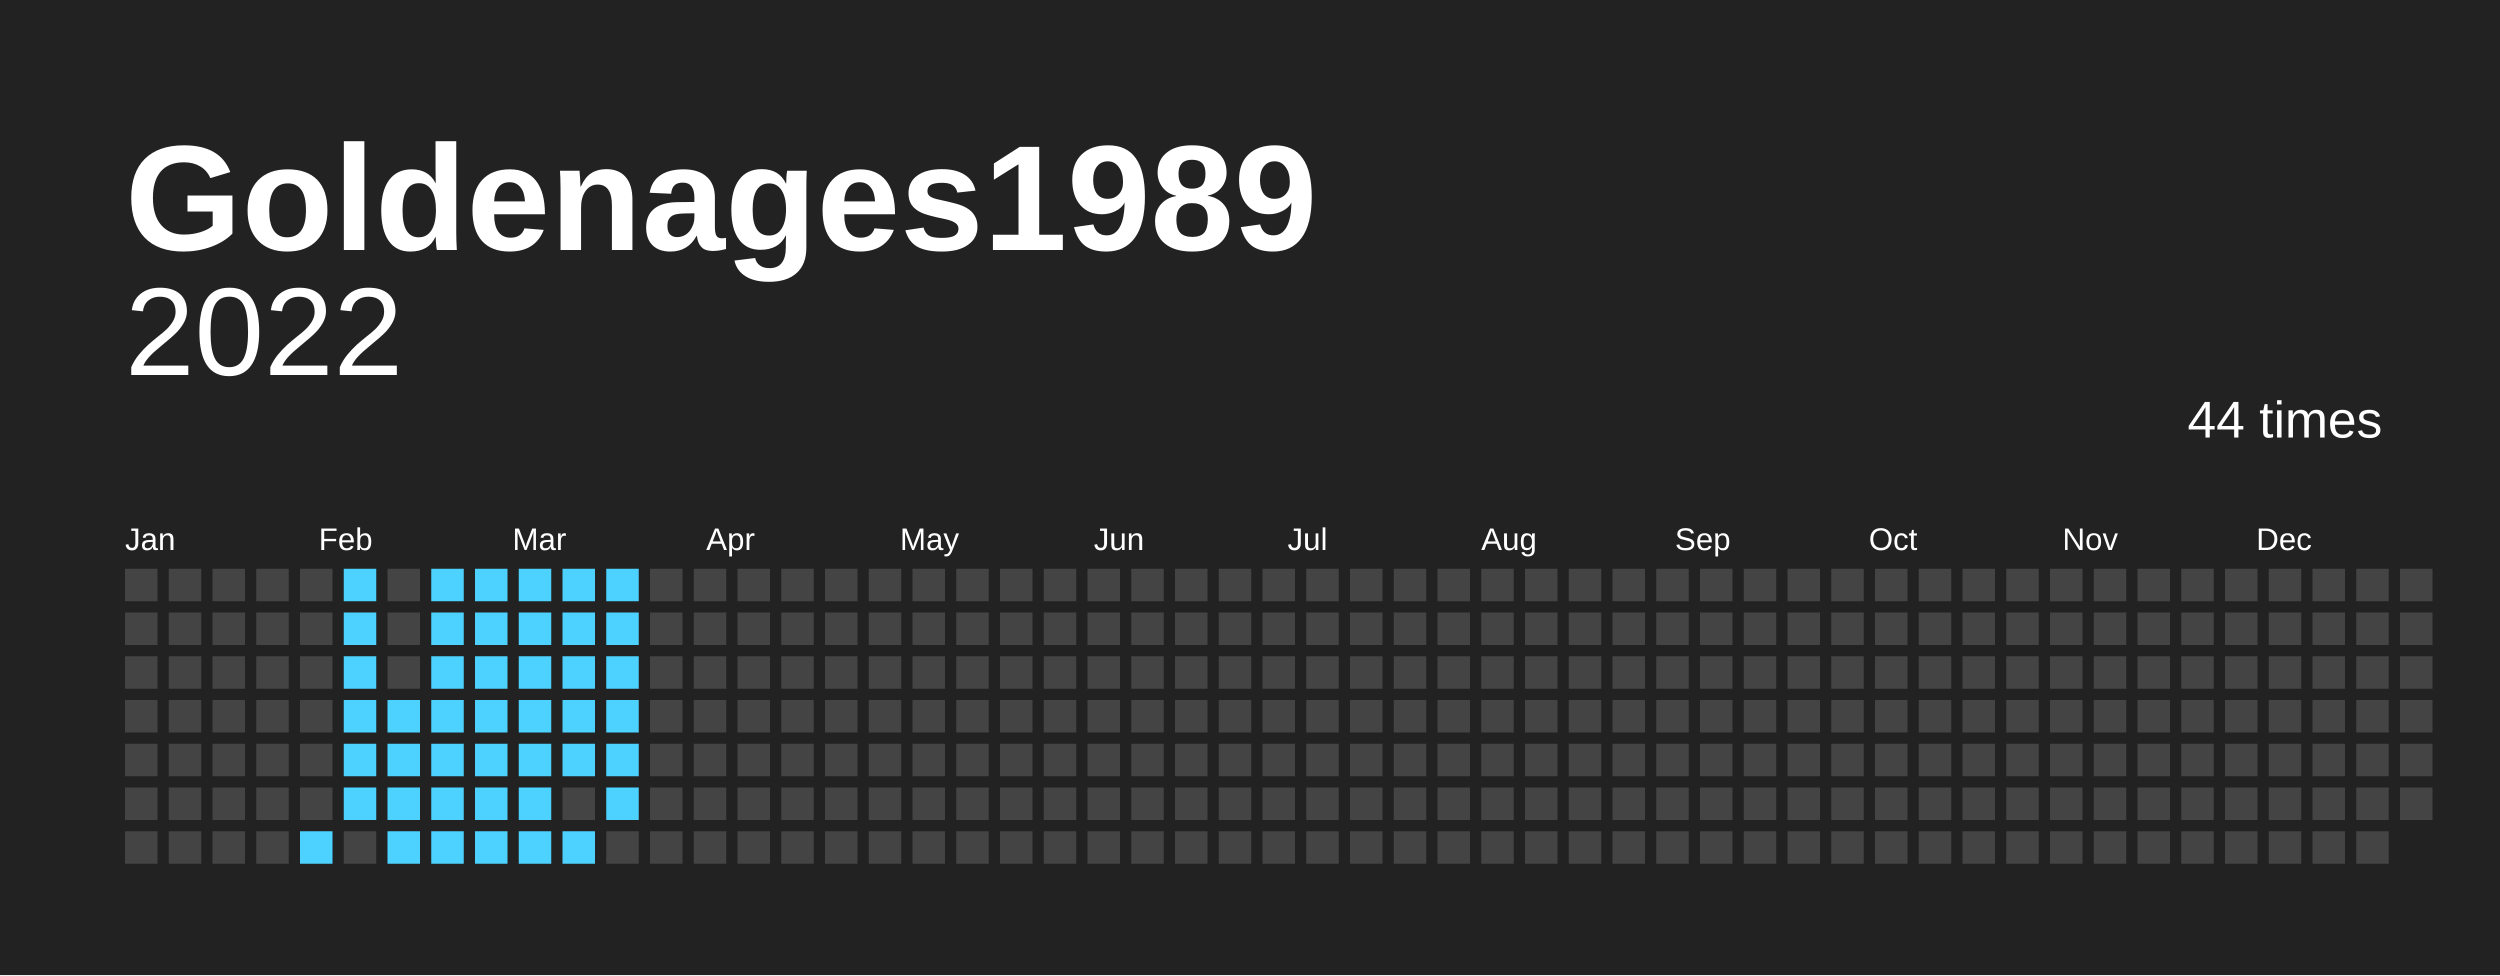
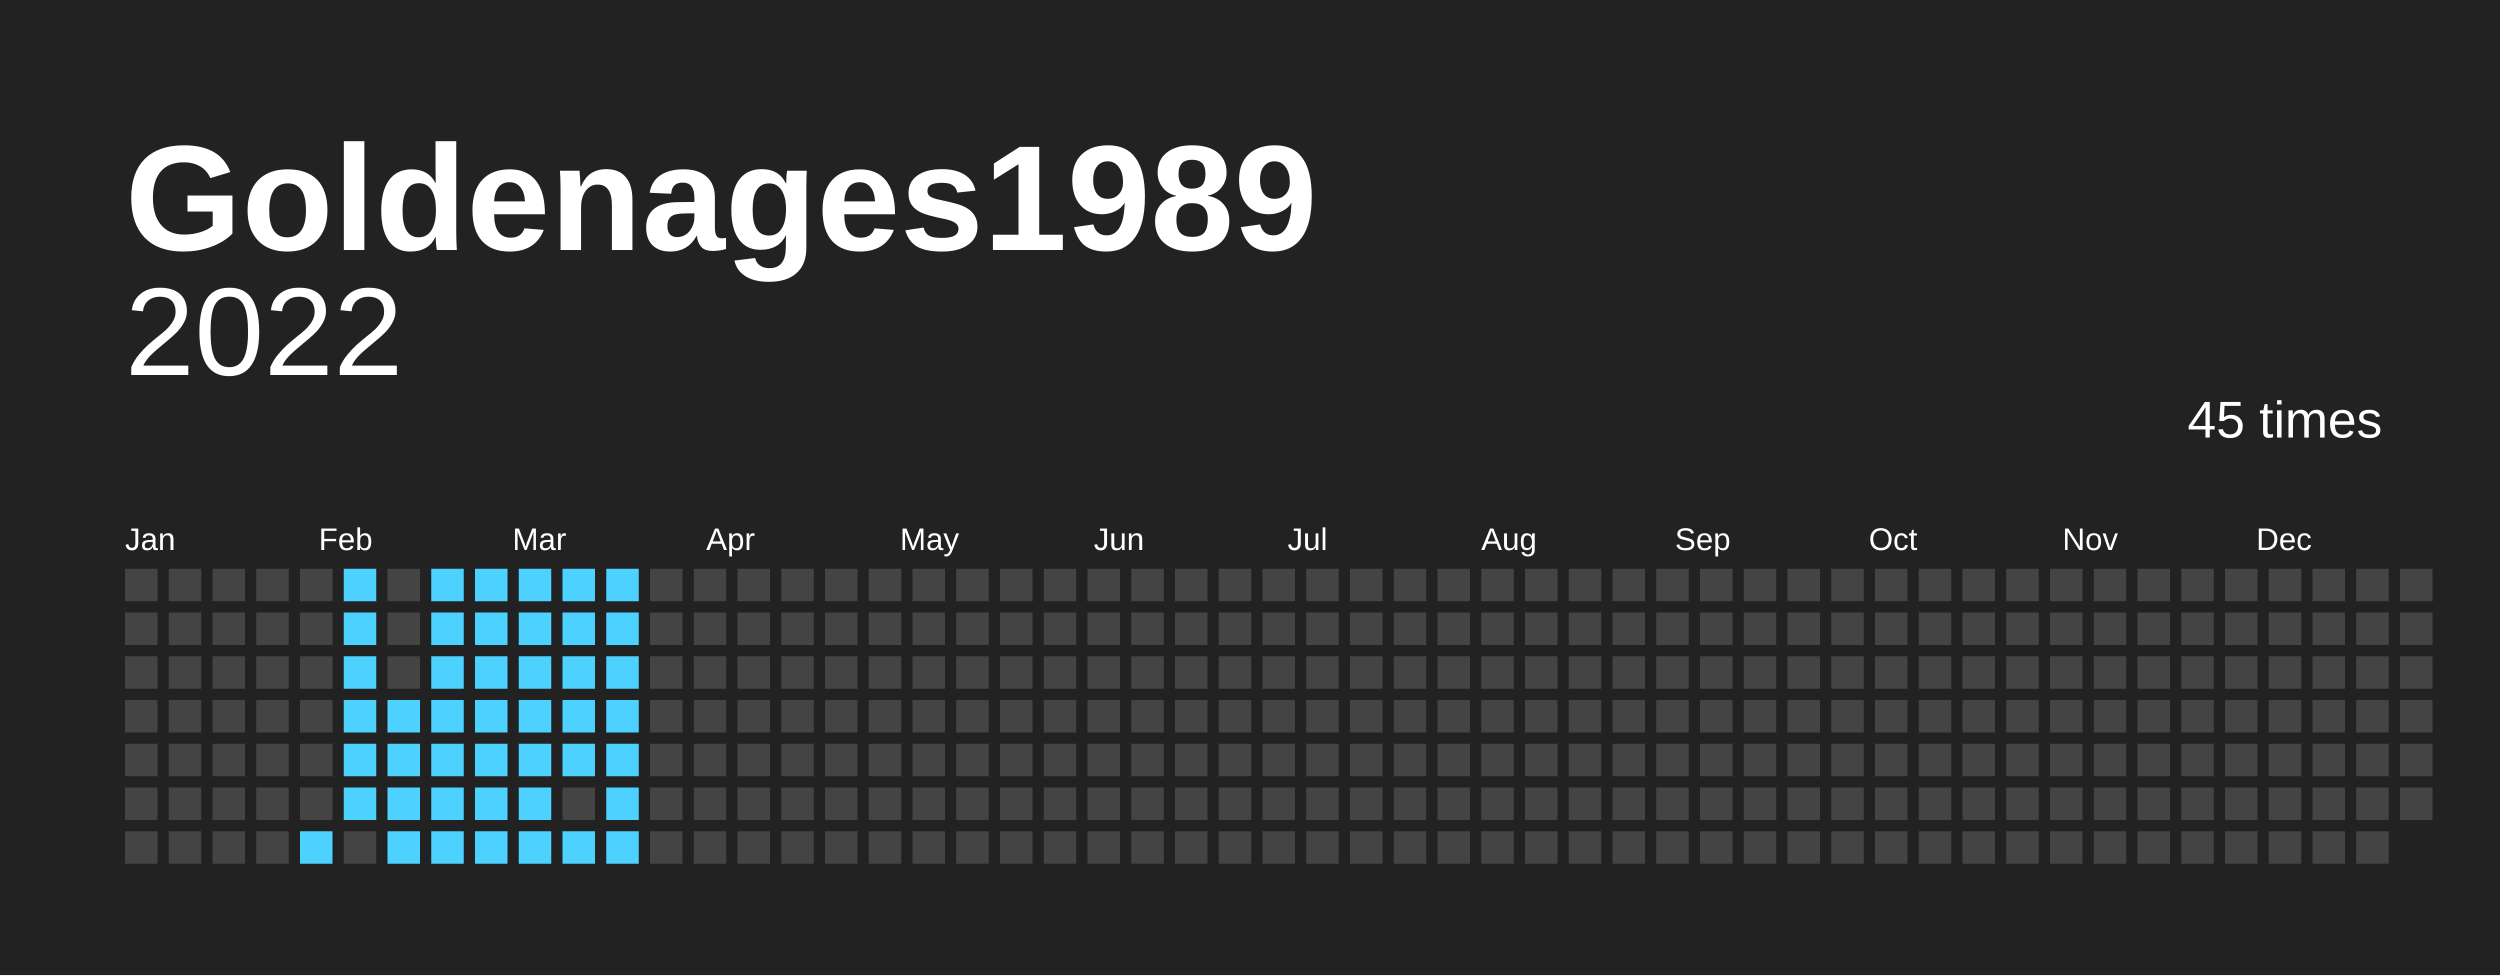
<svg xmlns="http://www.w3.org/2000/svg" baseProfile="full" height="78mm" version="1.1" viewBox="0,0,200,78" width="200mm">
  <defs />
  <rect fill="#222222" height="78" width="200" x="0" y="0" />
  <text fill="#FFFFFF" style="font-size:12px; font-family:Arial; font-weight:bold;" x="10" y="20">Goldenages1989</text>
  <text alignment-baseline="hanging" fill="#FFFFFF" style="font-size:10.0px; font-family:Arial;" x="10" y="30">2022</text>
-   <text alignment-baseline="hanging" fill="#FFFFFF" style="font-size:4.125px; font-family:Arial;" x="175" y="35">44 times</text>
+   <text alignment-baseline="hanging" fill="#FFFFFF" style="font-size:4.125px; font-family:Arial;" x="175" y="35">45 times</text>
  <text fill="#FFFFFF" style="font-size:2.5px; font-family:Arial" x="10.0" y="44">Jan</text>
  <text fill="#FFFFFF" style="font-size:2.5px; font-family:Arial" x="25.5" y="44">Feb</text>
  <text fill="#FFFFFF" style="font-size:2.5px; font-family:Arial" x="41.0" y="44">Mar</text>
  <text fill="#FFFFFF" style="font-size:2.5px; font-family:Arial" x="56.5" y="44">Apr</text>
  <text fill="#FFFFFF" style="font-size:2.5px; font-family:Arial" x="72.0" y="44">May</text>
  <text fill="#FFFFFF" style="font-size:2.5px; font-family:Arial" x="87.5" y="44">Jun</text>
  <text fill="#FFFFFF" style="font-size:2.5px; font-family:Arial" x="103.0" y="44">Jul</text>
  <text fill="#FFFFFF" style="font-size:2.5px; font-family:Arial" x="118.5" y="44">Aug</text>
  <text fill="#FFFFFF" style="font-size:2.5px; font-family:Arial" x="134.0" y="44">Sep</text>
  <text fill="#FFFFFF" style="font-size:2.5px; font-family:Arial" x="149.5" y="44">Oct</text>
  <text fill="#FFFFFF" style="font-size:2.5px; font-family:Arial" x="165.0" y="44">Nov</text>
  <text fill="#FFFFFF" style="font-size:2.5px; font-family:Arial" x="180.5" y="44">Dec</text>
  <rect fill="#444444" height="2.6" width="2.6" x="10.0" y="45.5" />
  <rect fill="#444444" height="2.6" width="2.6" x="10.0" y="49.0" />
  <rect fill="#444444" height="2.6" width="2.6" x="10.0" y="52.5" />
  <rect fill="#444444" height="2.6" width="2.6" x="10.0" y="56.0" />
  <rect fill="#444444" height="2.6" width="2.6" x="10.0" y="59.5" />
  <rect fill="#444444" height="2.6" width="2.6" x="10.0" y="63.0" />
  <rect fill="#444444" height="2.6" width="2.6" x="10.0" y="66.5" />
  <rect fill="#444444" height="2.6" width="2.6" x="13.5" y="45.5" />
  <rect fill="#444444" height="2.6" width="2.6" x="13.5" y="49.0" />
  <rect fill="#444444" height="2.6" width="2.6" x="13.5" y="52.5" />
  <rect fill="#444444" height="2.6" width="2.6" x="13.5" y="56.0" />
  <rect fill="#444444" height="2.6" width="2.6" x="13.5" y="59.5" />
  <rect fill="#444444" height="2.6" width="2.6" x="13.5" y="63.0" />
  <rect fill="#444444" height="2.6" width="2.6" x="13.5" y="66.5" />
  <rect fill="#444444" height="2.6" width="2.6" x="17.0" y="45.5" />
  <rect fill="#444444" height="2.6" width="2.6" x="17.0" y="49.0" />
  <rect fill="#444444" height="2.6" width="2.6" x="17.0" y="52.5" />
  <rect fill="#444444" height="2.6" width="2.6" x="17.0" y="56.0" />
  <rect fill="#444444" height="2.6" width="2.6" x="17.0" y="59.5" />
  <rect fill="#444444" height="2.6" width="2.6" x="17.0" y="63.0" />
  <rect fill="#444444" height="2.6" width="2.6" x="17.0" y="66.5" />
  <rect fill="#444444" height="2.6" width="2.6" x="20.5" y="45.5" />
  <rect fill="#444444" height="2.6" width="2.6" x="20.5" y="49.0" />
  <rect fill="#444444" height="2.6" width="2.6" x="20.5" y="52.5" />
  <rect fill="#444444" height="2.6" width="2.6" x="20.5" y="56.0" />
  <rect fill="#444444" height="2.6" width="2.6" x="20.5" y="59.5" />
  <rect fill="#444444" height="2.6" width="2.6" x="20.5" y="63.0" />
  <rect fill="#444444" height="2.6" width="2.6" x="20.5" y="66.5" />
  <rect fill="#444444" height="2.6" width="2.6" x="24.0" y="45.5" />
  <rect fill="#444444" height="2.6" width="2.6" x="24.0" y="49.0" />
  <rect fill="#444444" height="2.6" width="2.6" x="24.0" y="52.5" />
  <rect fill="#444444" height="2.6" width="2.6" x="24.0" y="56.0" />
  <rect fill="#444444" height="2.6" width="2.6" x="24.0" y="59.5" />
  <rect fill="#444444" height="2.6" width="2.6" x="24.0" y="63.0" />
  <rect fill="#4DD2FF" height="2.6" width="2.6" x="24.0" y="66.5" />
  <rect fill="#4DD2FF" height="2.6" width="2.6" x="27.5" y="45.5" />
  <rect fill="#4DD2FF" height="2.6" width="2.6" x="27.5" y="49.0" />
  <rect fill="#4DD2FF" height="2.6" width="2.6" x="27.5" y="52.5" />
  <rect fill="#4DD2FF" height="2.6" width="2.6" x="27.5" y="56.0" />
  <rect fill="#4DD2FF" height="2.6" width="2.6" x="27.5" y="59.5" />
  <rect fill="#4DD2FF" height="2.6" width="2.6" x="27.5" y="63.0" />
  <rect fill="#444444" height="2.6" width="2.6" x="27.5" y="66.5" />
  <rect fill="#444444" height="2.6" width="2.6" x="31.0" y="45.5" />
  <rect fill="#444444" height="2.6" width="2.6" x="31.0" y="49.0" />
  <rect fill="#444444" height="2.6" width="2.6" x="31.0" y="52.5" />
  <rect fill="#4DD2FF" height="2.6" width="2.6" x="31.0" y="56.0" />
  <rect fill="#4DD2FF" height="2.6" width="2.6" x="31.0" y="59.5" />
  <rect fill="#4DD2FF" height="2.6" width="2.6" x="31.0" y="63.0" />
  <rect fill="#4DD2FF" height="2.6" width="2.6" x="31.0" y="66.5" />
  <rect fill="#4DD2FF" height="2.6" width="2.6" x="34.5" y="45.5" />
  <rect fill="#4DD2FF" height="2.6" width="2.6" x="34.5" y="49.0" />
  <rect fill="#4DD2FF" height="2.6" width="2.6" x="34.5" y="52.5" />
  <rect fill="#4DD2FF" height="2.6" width="2.6" x="34.5" y="56.0" />
  <rect fill="#4DD2FF" height="2.6" width="2.6" x="34.5" y="59.5" />
  <rect fill="#4DD2FF" height="2.6" width="2.6" x="34.5" y="63.0" />
  <rect fill="#4DD2FF" height="2.6" width="2.6" x="34.5" y="66.5" />
  <rect fill="#4DD2FF" height="2.6" width="2.6" x="38.0" y="45.5" />
  <rect fill="#4DD2FF" height="2.6" width="2.6" x="38.0" y="49.0" />
  <rect fill="#4DD2FF" height="2.6" width="2.6" x="38.0" y="52.5" />
  <rect fill="#4DD2FF" height="2.6" width="2.6" x="38.0" y="56.0" />
  <rect fill="#4DD2FF" height="2.6" width="2.6" x="38.0" y="59.5" />
  <rect fill="#4DD2FF" height="2.6" width="2.6" x="38.0" y="63.0" />
  <rect fill="#4DD2FF" height="2.6" width="2.6" x="38.0" y="66.5" />
  <rect fill="#4DD2FF" height="2.6" width="2.6" x="41.5" y="45.5" />
  <rect fill="#4DD2FF" height="2.6" width="2.6" x="41.5" y="49.0" />
  <rect fill="#4DD2FF" height="2.6" width="2.6" x="41.5" y="52.5" />
  <rect fill="#4DD2FF" height="2.6" width="2.6" x="41.5" y="56.0" />
  <rect fill="#4DD2FF" height="2.6" width="2.6" x="41.5" y="59.5" />
  <rect fill="#4DD2FF" height="2.6" width="2.6" x="41.5" y="63.0" />
  <rect fill="#4DD2FF" height="2.6" width="2.6" x="41.5" y="66.5" />
  <rect fill="#4DD2FF" height="2.6" width="2.6" x="45.0" y="45.5" />
  <rect fill="#4DD2FF" height="2.6" width="2.6" x="45.0" y="49.0" />
  <rect fill="#4DD2FF" height="2.6" width="2.6" x="45.0" y="52.5" />
  <rect fill="#4DD2FF" height="2.6" width="2.6" x="45.0" y="56.0" />
  <rect fill="#4DD2FF" height="2.6" width="2.6" x="45.0" y="59.5" />
  <rect fill="#444444" height="2.6" width="2.6" x="45.0" y="63.0" />
  <rect fill="#4DD2FF" height="2.6" width="2.6" x="45.0" y="66.5" />
  <rect fill="#4DD2FF" height="2.6" width="2.6" x="48.5" y="45.5" />
  <rect fill="#4DD2FF" height="2.6" width="2.6" x="48.5" y="49.0" />
  <rect fill="#4DD2FF" height="2.6" width="2.6" x="48.5" y="52.5" />
  <rect fill="#4DD2FF" height="2.6" width="2.6" x="48.5" y="56.0" />
  <rect fill="#4DD2FF" height="2.6" width="2.6" x="48.5" y="59.5" />
  <rect fill="#4DD2FF" height="2.6" width="2.6" x="48.5" y="63.0" />
-   <rect fill="#444444" height="2.6" width="2.6" x="48.5" y="66.5" />
+   <rect fill="#4DD2FF" height="2.6" width="2.6" x="48.5" y="66.5" />
  <rect fill="#444444" height="2.6" width="2.6" x="52.0" y="45.5" />
  <rect fill="#444444" height="2.6" width="2.6" x="52.0" y="49.0" />
  <rect fill="#444444" height="2.6" width="2.6" x="52.0" y="52.5" />
  <rect fill="#444444" height="2.6" width="2.6" x="52.0" y="56.0" />
  <rect fill="#444444" height="2.6" width="2.6" x="52.0" y="59.5" />
  <rect fill="#444444" height="2.6" width="2.6" x="52.0" y="63.0" />
  <rect fill="#444444" height="2.6" width="2.6" x="52.0" y="66.5" />
  <rect fill="#444444" height="2.6" width="2.6" x="55.5" y="45.5" />
  <rect fill="#444444" height="2.6" width="2.6" x="55.5" y="49.0" />
  <rect fill="#444444" height="2.6" width="2.6" x="55.5" y="52.5" />
  <rect fill="#444444" height="2.6" width="2.6" x="55.5" y="56.0" />
  <rect fill="#444444" height="2.6" width="2.6" x="55.5" y="59.5" />
  <rect fill="#444444" height="2.6" width="2.6" x="55.5" y="63.0" />
  <rect fill="#444444" height="2.6" width="2.6" x="55.5" y="66.5" />
  <rect fill="#444444" height="2.6" width="2.6" x="59.0" y="45.5" />
  <rect fill="#444444" height="2.6" width="2.6" x="59.0" y="49.0" />
  <rect fill="#444444" height="2.6" width="2.6" x="59.0" y="52.5" />
  <rect fill="#444444" height="2.6" width="2.6" x="59.0" y="56.0" />
  <rect fill="#444444" height="2.6" width="2.6" x="59.0" y="59.5" />
  <rect fill="#444444" height="2.6" width="2.6" x="59.0" y="63.0" />
  <rect fill="#444444" height="2.6" width="2.6" x="59.0" y="66.5" />
  <rect fill="#444444" height="2.6" width="2.6" x="62.5" y="45.5" />
  <rect fill="#444444" height="2.6" width="2.6" x="62.5" y="49.0" />
  <rect fill="#444444" height="2.6" width="2.6" x="62.5" y="52.5" />
  <rect fill="#444444" height="2.6" width="2.6" x="62.5" y="56.0" />
  <rect fill="#444444" height="2.6" width="2.6" x="62.5" y="59.5" />
  <rect fill="#444444" height="2.6" width="2.6" x="62.5" y="63.0" />
  <rect fill="#444444" height="2.6" width="2.6" x="62.5" y="66.5" />
  <rect fill="#444444" height="2.6" width="2.6" x="66.0" y="45.5" />
  <rect fill="#444444" height="2.6" width="2.6" x="66.0" y="49.0" />
  <rect fill="#444444" height="2.6" width="2.6" x="66.0" y="52.5" />
  <rect fill="#444444" height="2.6" width="2.6" x="66.0" y="56.0" />
  <rect fill="#444444" height="2.6" width="2.6" x="66.0" y="59.5" />
  <rect fill="#444444" height="2.6" width="2.6" x="66.0" y="63.0" />
  <rect fill="#444444" height="2.6" width="2.6" x="66.0" y="66.5" />
  <rect fill="#444444" height="2.6" width="2.6" x="69.5" y="45.5" />
  <rect fill="#444444" height="2.6" width="2.6" x="69.5" y="49.0" />
  <rect fill="#444444" height="2.6" width="2.6" x="69.5" y="52.5" />
  <rect fill="#444444" height="2.6" width="2.6" x="69.5" y="56.0" />
  <rect fill="#444444" height="2.6" width="2.6" x="69.5" y="59.5" />
  <rect fill="#444444" height="2.6" width="2.6" x="69.5" y="63.0" />
  <rect fill="#444444" height="2.6" width="2.6" x="69.5" y="66.5" />
  <rect fill="#444444" height="2.6" width="2.6" x="73.0" y="45.5" />
  <rect fill="#444444" height="2.6" width="2.6" x="73.0" y="49.0" />
  <rect fill="#444444" height="2.6" width="2.6" x="73.0" y="52.5" />
  <rect fill="#444444" height="2.6" width="2.6" x="73.0" y="56.0" />
  <rect fill="#444444" height="2.6" width="2.6" x="73.0" y="59.5" />
  <rect fill="#444444" height="2.6" width="2.6" x="73.0" y="63.0" />
  <rect fill="#444444" height="2.6" width="2.6" x="73.0" y="66.5" />
  <rect fill="#444444" height="2.6" width="2.6" x="76.5" y="45.5" />
  <rect fill="#444444" height="2.6" width="2.6" x="76.5" y="49.0" />
  <rect fill="#444444" height="2.6" width="2.6" x="76.5" y="52.5" />
  <rect fill="#444444" height="2.6" width="2.6" x="76.5" y="56.0" />
  <rect fill="#444444" height="2.6" width="2.6" x="76.5" y="59.5" />
  <rect fill="#444444" height="2.6" width="2.6" x="76.5" y="63.0" />
  <rect fill="#444444" height="2.6" width="2.6" x="76.5" y="66.5" />
  <rect fill="#444444" height="2.6" width="2.6" x="80.0" y="45.5" />
  <rect fill="#444444" height="2.6" width="2.6" x="80.0" y="49.0" />
  <rect fill="#444444" height="2.6" width="2.6" x="80.0" y="52.5" />
  <rect fill="#444444" height="2.6" width="2.6" x="80.0" y="56.0" />
  <rect fill="#444444" height="2.6" width="2.6" x="80.0" y="59.5" />
  <rect fill="#444444" height="2.6" width="2.6" x="80.0" y="63.0" />
  <rect fill="#444444" height="2.6" width="2.6" x="80.0" y="66.5" />
  <rect fill="#444444" height="2.6" width="2.6" x="83.5" y="45.5" />
  <rect fill="#444444" height="2.6" width="2.6" x="83.5" y="49.0" />
  <rect fill="#444444" height="2.6" width="2.6" x="83.5" y="52.5" />
  <rect fill="#444444" height="2.6" width="2.6" x="83.5" y="56.0" />
  <rect fill="#444444" height="2.6" width="2.6" x="83.5" y="59.5" />
  <rect fill="#444444" height="2.6" width="2.6" x="83.5" y="63.0" />
  <rect fill="#444444" height="2.6" width="2.6" x="83.5" y="66.5" />
  <rect fill="#444444" height="2.6" width="2.6" x="87.0" y="45.5" />
  <rect fill="#444444" height="2.6" width="2.6" x="87.0" y="49.0" />
  <rect fill="#444444" height="2.6" width="2.6" x="87.0" y="52.5" />
  <rect fill="#444444" height="2.6" width="2.6" x="87.0" y="56.0" />
  <rect fill="#444444" height="2.6" width="2.6" x="87.0" y="59.5" />
  <rect fill="#444444" height="2.6" width="2.6" x="87.0" y="63.0" />
  <rect fill="#444444" height="2.6" width="2.6" x="87.0" y="66.5" />
  <rect fill="#444444" height="2.6" width="2.6" x="90.5" y="45.5" />
  <rect fill="#444444" height="2.6" width="2.6" x="90.5" y="49.0" />
  <rect fill="#444444" height="2.6" width="2.6" x="90.5" y="52.5" />
  <rect fill="#444444" height="2.6" width="2.6" x="90.5" y="56.0" />
  <rect fill="#444444" height="2.6" width="2.6" x="90.5" y="59.5" />
  <rect fill="#444444" height="2.6" width="2.6" x="90.5" y="63.0" />
  <rect fill="#444444" height="2.6" width="2.6" x="90.5" y="66.5" />
  <rect fill="#444444" height="2.6" width="2.6" x="94.0" y="45.5" />
  <rect fill="#444444" height="2.6" width="2.6" x="94.0" y="49.0" />
  <rect fill="#444444" height="2.6" width="2.6" x="94.0" y="52.5" />
  <rect fill="#444444" height="2.6" width="2.6" x="94.0" y="56.0" />
  <rect fill="#444444" height="2.6" width="2.6" x="94.0" y="59.5" />
  <rect fill="#444444" height="2.6" width="2.6" x="94.0" y="63.0" />
  <rect fill="#444444" height="2.6" width="2.6" x="94.0" y="66.5" />
  <rect fill="#444444" height="2.6" width="2.6" x="97.5" y="45.5" />
  <rect fill="#444444" height="2.6" width="2.6" x="97.5" y="49.0" />
  <rect fill="#444444" height="2.6" width="2.6" x="97.5" y="52.5" />
  <rect fill="#444444" height="2.6" width="2.6" x="97.5" y="56.0" />
  <rect fill="#444444" height="2.6" width="2.6" x="97.5" y="59.5" />
  <rect fill="#444444" height="2.6" width="2.6" x="97.5" y="63.0" />
  <rect fill="#444444" height="2.6" width="2.6" x="97.5" y="66.5" />
  <rect fill="#444444" height="2.6" width="2.6" x="101.0" y="45.5" />
  <rect fill="#444444" height="2.6" width="2.6" x="101.0" y="49.0" />
  <rect fill="#444444" height="2.6" width="2.6" x="101.0" y="52.5" />
  <rect fill="#444444" height="2.6" width="2.6" x="101.0" y="56.0" />
  <rect fill="#444444" height="2.6" width="2.6" x="101.0" y="59.5" />
  <rect fill="#444444" height="2.6" width="2.6" x="101.0" y="63.0" />
  <rect fill="#444444" height="2.6" width="2.6" x="101.0" y="66.5" />
  <rect fill="#444444" height="2.6" width="2.6" x="104.5" y="45.5" />
  <rect fill="#444444" height="2.6" width="2.6" x="104.5" y="49.0" />
  <rect fill="#444444" height="2.6" width="2.6" x="104.5" y="52.5" />
  <rect fill="#444444" height="2.6" width="2.6" x="104.5" y="56.0" />
  <rect fill="#444444" height="2.6" width="2.6" x="104.5" y="59.5" />
  <rect fill="#444444" height="2.6" width="2.6" x="104.5" y="63.0" />
  <rect fill="#444444" height="2.6" width="2.6" x="104.5" y="66.5" />
  <rect fill="#444444" height="2.6" width="2.6" x="108.0" y="45.5" />
  <rect fill="#444444" height="2.6" width="2.6" x="108.0" y="49.0" />
  <rect fill="#444444" height="2.6" width="2.6" x="108.0" y="52.5" />
  <rect fill="#444444" height="2.6" width="2.6" x="108.0" y="56.0" />
  <rect fill="#444444" height="2.6" width="2.6" x="108.0" y="59.5" />
  <rect fill="#444444" height="2.6" width="2.6" x="108.0" y="63.0" />
  <rect fill="#444444" height="2.6" width="2.6" x="108.0" y="66.5" />
  <rect fill="#444444" height="2.6" width="2.6" x="111.5" y="45.5" />
  <rect fill="#444444" height="2.6" width="2.6" x="111.5" y="49.0" />
  <rect fill="#444444" height="2.6" width="2.6" x="111.5" y="52.5" />
  <rect fill="#444444" height="2.6" width="2.6" x="111.5" y="56.0" />
  <rect fill="#444444" height="2.6" width="2.6" x="111.5" y="59.5" />
  <rect fill="#444444" height="2.6" width="2.6" x="111.5" y="63.0" />
  <rect fill="#444444" height="2.6" width="2.6" x="111.5" y="66.5" />
  <rect fill="#444444" height="2.6" width="2.6" x="115.0" y="45.5" />
  <rect fill="#444444" height="2.6" width="2.6" x="115.0" y="49.0" />
  <rect fill="#444444" height="2.6" width="2.6" x="115.0" y="52.5" />
  <rect fill="#444444" height="2.6" width="2.6" x="115.0" y="56.0" />
  <rect fill="#444444" height="2.6" width="2.6" x="115.0" y="59.5" />
  <rect fill="#444444" height="2.6" width="2.6" x="115.0" y="63.0" />
  <rect fill="#444444" height="2.6" width="2.6" x="115.0" y="66.5" />
  <rect fill="#444444" height="2.6" width="2.6" x="118.5" y="45.5" />
  <rect fill="#444444" height="2.6" width="2.6" x="118.5" y="49.0" />
  <rect fill="#444444" height="2.6" width="2.6" x="118.5" y="52.5" />
  <rect fill="#444444" height="2.6" width="2.6" x="118.5" y="56.0" />
  <rect fill="#444444" height="2.6" width="2.6" x="118.5" y="59.5" />
  <rect fill="#444444" height="2.6" width="2.6" x="118.5" y="63.0" />
  <rect fill="#444444" height="2.6" width="2.6" x="118.5" y="66.5" />
  <rect fill="#444444" height="2.6" width="2.6" x="122.0" y="45.5" />
  <rect fill="#444444" height="2.6" width="2.6" x="122.0" y="49.0" />
  <rect fill="#444444" height="2.6" width="2.6" x="122.0" y="52.5" />
  <rect fill="#444444" height="2.6" width="2.6" x="122.0" y="56.0" />
  <rect fill="#444444" height="2.6" width="2.6" x="122.0" y="59.5" />
  <rect fill="#444444" height="2.6" width="2.6" x="122.0" y="63.0" />
  <rect fill="#444444" height="2.6" width="2.6" x="122.0" y="66.5" />
  <rect fill="#444444" height="2.6" width="2.6" x="125.5" y="45.5" />
  <rect fill="#444444" height="2.6" width="2.6" x="125.5" y="49.0" />
  <rect fill="#444444" height="2.6" width="2.6" x="125.5" y="52.5" />
  <rect fill="#444444" height="2.6" width="2.6" x="125.5" y="56.0" />
  <rect fill="#444444" height="2.6" width="2.6" x="125.5" y="59.5" />
  <rect fill="#444444" height="2.6" width="2.6" x="125.5" y="63.0" />
  <rect fill="#444444" height="2.6" width="2.6" x="125.5" y="66.5" />
  <rect fill="#444444" height="2.6" width="2.6" x="129.0" y="45.5" />
  <rect fill="#444444" height="2.6" width="2.6" x="129.0" y="49.0" />
  <rect fill="#444444" height="2.6" width="2.6" x="129.0" y="52.5" />
  <rect fill="#444444" height="2.6" width="2.6" x="129.0" y="56.0" />
  <rect fill="#444444" height="2.6" width="2.6" x="129.0" y="59.5" />
  <rect fill="#444444" height="2.6" width="2.6" x="129.0" y="63.0" />
  <rect fill="#444444" height="2.6" width="2.6" x="129.0" y="66.5" />
  <rect fill="#444444" height="2.6" width="2.6" x="132.5" y="45.5" />
  <rect fill="#444444" height="2.6" width="2.6" x="132.5" y="49.0" />
  <rect fill="#444444" height="2.6" width="2.6" x="132.5" y="52.5" />
  <rect fill="#444444" height="2.6" width="2.6" x="132.5" y="56.0" />
  <rect fill="#444444" height="2.6" width="2.6" x="132.5" y="59.5" />
  <rect fill="#444444" height="2.6" width="2.6" x="132.5" y="63.0" />
  <rect fill="#444444" height="2.6" width="2.6" x="132.5" y="66.5" />
  <rect fill="#444444" height="2.6" width="2.6" x="136.0" y="45.5" />
  <rect fill="#444444" height="2.6" width="2.6" x="136.0" y="49.0" />
  <rect fill="#444444" height="2.6" width="2.6" x="136.0" y="52.5" />
  <rect fill="#444444" height="2.6" width="2.6" x="136.0" y="56.0" />
  <rect fill="#444444" height="2.6" width="2.6" x="136.0" y="59.5" />
  <rect fill="#444444" height="2.6" width="2.6" x="136.0" y="63.0" />
  <rect fill="#444444" height="2.6" width="2.6" x="136.0" y="66.5" />
  <rect fill="#444444" height="2.6" width="2.6" x="139.5" y="45.5" />
  <rect fill="#444444" height="2.6" width="2.6" x="139.5" y="49.0" />
  <rect fill="#444444" height="2.6" width="2.6" x="139.5" y="52.5" />
  <rect fill="#444444" height="2.6" width="2.6" x="139.5" y="56.0" />
  <rect fill="#444444" height="2.6" width="2.6" x="139.5" y="59.5" />
  <rect fill="#444444" height="2.6" width="2.6" x="139.5" y="63.0" />
  <rect fill="#444444" height="2.6" width="2.6" x="139.5" y="66.5" />
  <rect fill="#444444" height="2.6" width="2.6" x="143.0" y="45.5" />
  <rect fill="#444444" height="2.6" width="2.6" x="143.0" y="49.0" />
  <rect fill="#444444" height="2.6" width="2.6" x="143.0" y="52.5" />
  <rect fill="#444444" height="2.6" width="2.6" x="143.0" y="56.0" />
  <rect fill="#444444" height="2.6" width="2.6" x="143.0" y="59.5" />
  <rect fill="#444444" height="2.6" width="2.6" x="143.0" y="63.0" />
  <rect fill="#444444" height="2.6" width="2.6" x="143.0" y="66.5" />
  <rect fill="#444444" height="2.6" width="2.6" x="146.5" y="45.5" />
  <rect fill="#444444" height="2.6" width="2.6" x="146.5" y="49.0" />
  <rect fill="#444444" height="2.6" width="2.6" x="146.5" y="52.5" />
  <rect fill="#444444" height="2.6" width="2.6" x="146.5" y="56.0" />
  <rect fill="#444444" height="2.6" width="2.6" x="146.5" y="59.5" />
  <rect fill="#444444" height="2.6" width="2.6" x="146.5" y="63.0" />
  <rect fill="#444444" height="2.6" width="2.6" x="146.5" y="66.5" />
  <rect fill="#444444" height="2.6" width="2.6" x="150.0" y="45.5" />
  <rect fill="#444444" height="2.6" width="2.6" x="150.0" y="49.0" />
  <rect fill="#444444" height="2.6" width="2.6" x="150.0" y="52.5" />
  <rect fill="#444444" height="2.6" width="2.6" x="150.0" y="56.0" />
  <rect fill="#444444" height="2.6" width="2.6" x="150.0" y="59.5" />
  <rect fill="#444444" height="2.6" width="2.6" x="150.0" y="63.0" />
  <rect fill="#444444" height="2.6" width="2.6" x="150.0" y="66.5" />
  <rect fill="#444444" height="2.6" width="2.6" x="153.5" y="45.5" />
  <rect fill="#444444" height="2.6" width="2.6" x="153.5" y="49.0" />
  <rect fill="#444444" height="2.6" width="2.6" x="153.5" y="52.5" />
  <rect fill="#444444" height="2.6" width="2.6" x="153.5" y="56.0" />
  <rect fill="#444444" height="2.6" width="2.6" x="153.5" y="59.5" />
  <rect fill="#444444" height="2.6" width="2.6" x="153.5" y="63.0" />
  <rect fill="#444444" height="2.6" width="2.6" x="153.5" y="66.5" />
  <rect fill="#444444" height="2.6" width="2.6" x="157.0" y="45.5" />
  <rect fill="#444444" height="2.6" width="2.6" x="157.0" y="49.0" />
  <rect fill="#444444" height="2.6" width="2.6" x="157.0" y="52.5" />
  <rect fill="#444444" height="2.6" width="2.6" x="157.0" y="56.0" />
  <rect fill="#444444" height="2.6" width="2.6" x="157.0" y="59.5" />
  <rect fill="#444444" height="2.6" width="2.6" x="157.0" y="63.0" />
  <rect fill="#444444" height="2.6" width="2.6" x="157.0" y="66.5" />
  <rect fill="#444444" height="2.6" width="2.6" x="160.5" y="45.5" />
  <rect fill="#444444" height="2.6" width="2.6" x="160.5" y="49.0" />
  <rect fill="#444444" height="2.6" width="2.6" x="160.5" y="52.5" />
  <rect fill="#444444" height="2.6" width="2.6" x="160.5" y="56.0" />
  <rect fill="#444444" height="2.6" width="2.6" x="160.5" y="59.5" />
  <rect fill="#444444" height="2.6" width="2.6" x="160.5" y="63.0" />
  <rect fill="#444444" height="2.6" width="2.6" x="160.5" y="66.5" />
  <rect fill="#444444" height="2.6" width="2.6" x="164.0" y="45.5" />
  <rect fill="#444444" height="2.6" width="2.6" x="164.0" y="49.0" />
  <rect fill="#444444" height="2.6" width="2.6" x="164.0" y="52.5" />
  <rect fill="#444444" height="2.6" width="2.6" x="164.0" y="56.0" />
  <rect fill="#444444" height="2.6" width="2.6" x="164.0" y="59.5" />
  <rect fill="#444444" height="2.6" width="2.6" x="164.0" y="63.0" />
  <rect fill="#444444" height="2.6" width="2.6" x="164.0" y="66.5" />
  <rect fill="#444444" height="2.6" width="2.6" x="167.5" y="45.5" />
  <rect fill="#444444" height="2.6" width="2.6" x="167.5" y="49.0" />
  <rect fill="#444444" height="2.6" width="2.6" x="167.5" y="52.5" />
  <rect fill="#444444" height="2.6" width="2.6" x="167.5" y="56.0" />
  <rect fill="#444444" height="2.6" width="2.6" x="167.5" y="59.5" />
  <rect fill="#444444" height="2.6" width="2.6" x="167.5" y="63.0" />
  <rect fill="#444444" height="2.6" width="2.6" x="167.5" y="66.5" />
  <rect fill="#444444" height="2.6" width="2.6" x="171.0" y="45.5" />
  <rect fill="#444444" height="2.6" width="2.6" x="171.0" y="49.0" />
  <rect fill="#444444" height="2.6" width="2.6" x="171.0" y="52.5" />
  <rect fill="#444444" height="2.6" width="2.6" x="171.0" y="56.0" />
  <rect fill="#444444" height="2.6" width="2.6" x="171.0" y="59.5" />
  <rect fill="#444444" height="2.6" width="2.6" x="171.0" y="63.0" />
  <rect fill="#444444" height="2.6" width="2.6" x="171.0" y="66.5" />
  <rect fill="#444444" height="2.6" width="2.6" x="174.5" y="45.5" />
  <rect fill="#444444" height="2.6" width="2.6" x="174.5" y="49.0" />
  <rect fill="#444444" height="2.6" width="2.6" x="174.5" y="52.5" />
  <rect fill="#444444" height="2.6" width="2.6" x="174.5" y="56.0" />
  <rect fill="#444444" height="2.6" width="2.6" x="174.5" y="59.5" />
  <rect fill="#444444" height="2.6" width="2.6" x="174.5" y="63.0" />
  <rect fill="#444444" height="2.6" width="2.6" x="174.5" y="66.5" />
  <rect fill="#444444" height="2.6" width="2.6" x="178.0" y="45.5" />
  <rect fill="#444444" height="2.6" width="2.6" x="178.0" y="49.0" />
  <rect fill="#444444" height="2.6" width="2.6" x="178.0" y="52.5" />
  <rect fill="#444444" height="2.6" width="2.6" x="178.0" y="56.0" />
  <rect fill="#444444" height="2.6" width="2.6" x="178.0" y="59.5" />
  <rect fill="#444444" height="2.6" width="2.6" x="178.0" y="63.0" />
  <rect fill="#444444" height="2.6" width="2.6" x="178.0" y="66.5" />
  <rect fill="#444444" height="2.6" width="2.6" x="181.5" y="45.5" />
  <rect fill="#444444" height="2.6" width="2.6" x="181.5" y="49.0" />
  <rect fill="#444444" height="2.6" width="2.6" x="181.5" y="52.5" />
  <rect fill="#444444" height="2.6" width="2.6" x="181.5" y="56.0" />
  <rect fill="#444444" height="2.6" width="2.6" x="181.5" y="59.5" />
  <rect fill="#444444" height="2.6" width="2.6" x="181.5" y="63.0" />
  <rect fill="#444444" height="2.6" width="2.6" x="181.5" y="66.5" />
  <rect fill="#444444" height="2.6" width="2.6" x="185.0" y="45.5" />
  <rect fill="#444444" height="2.6" width="2.6" x="185.0" y="49.0" />
  <rect fill="#444444" height="2.6" width="2.6" x="185.0" y="52.5" />
  <rect fill="#444444" height="2.6" width="2.6" x="185.0" y="56.0" />
  <rect fill="#444444" height="2.6" width="2.6" x="185.0" y="59.5" />
  <rect fill="#444444" height="2.6" width="2.6" x="185.0" y="63.0" />
  <rect fill="#444444" height="2.6" width="2.6" x="185.0" y="66.5" />
  <rect fill="#444444" height="2.6" width="2.6" x="188.5" y="45.5" />
  <rect fill="#444444" height="2.6" width="2.6" x="188.5" y="49.0" />
  <rect fill="#444444" height="2.6" width="2.6" x="188.5" y="52.5" />
  <rect fill="#444444" height="2.6" width="2.6" x="188.5" y="56.0" />
  <rect fill="#444444" height="2.6" width="2.6" x="188.5" y="59.5" />
  <rect fill="#444444" height="2.6" width="2.6" x="188.5" y="63.0" />
  <rect fill="#444444" height="2.6" width="2.6" x="188.5" y="66.5" />
  <rect fill="#444444" height="2.6" width="2.6" x="192.0" y="45.5" />
  <rect fill="#444444" height="2.6" width="2.6" x="192.0" y="49.0" />
  <rect fill="#444444" height="2.6" width="2.6" x="192.0" y="52.5" />
  <rect fill="#444444" height="2.6" width="2.6" x="192.0" y="56.0" />
  <rect fill="#444444" height="2.6" width="2.6" x="192.0" y="59.5" />
  <rect fill="#444444" height="2.6" width="2.6" x="192.0" y="63.0" />
</svg>
